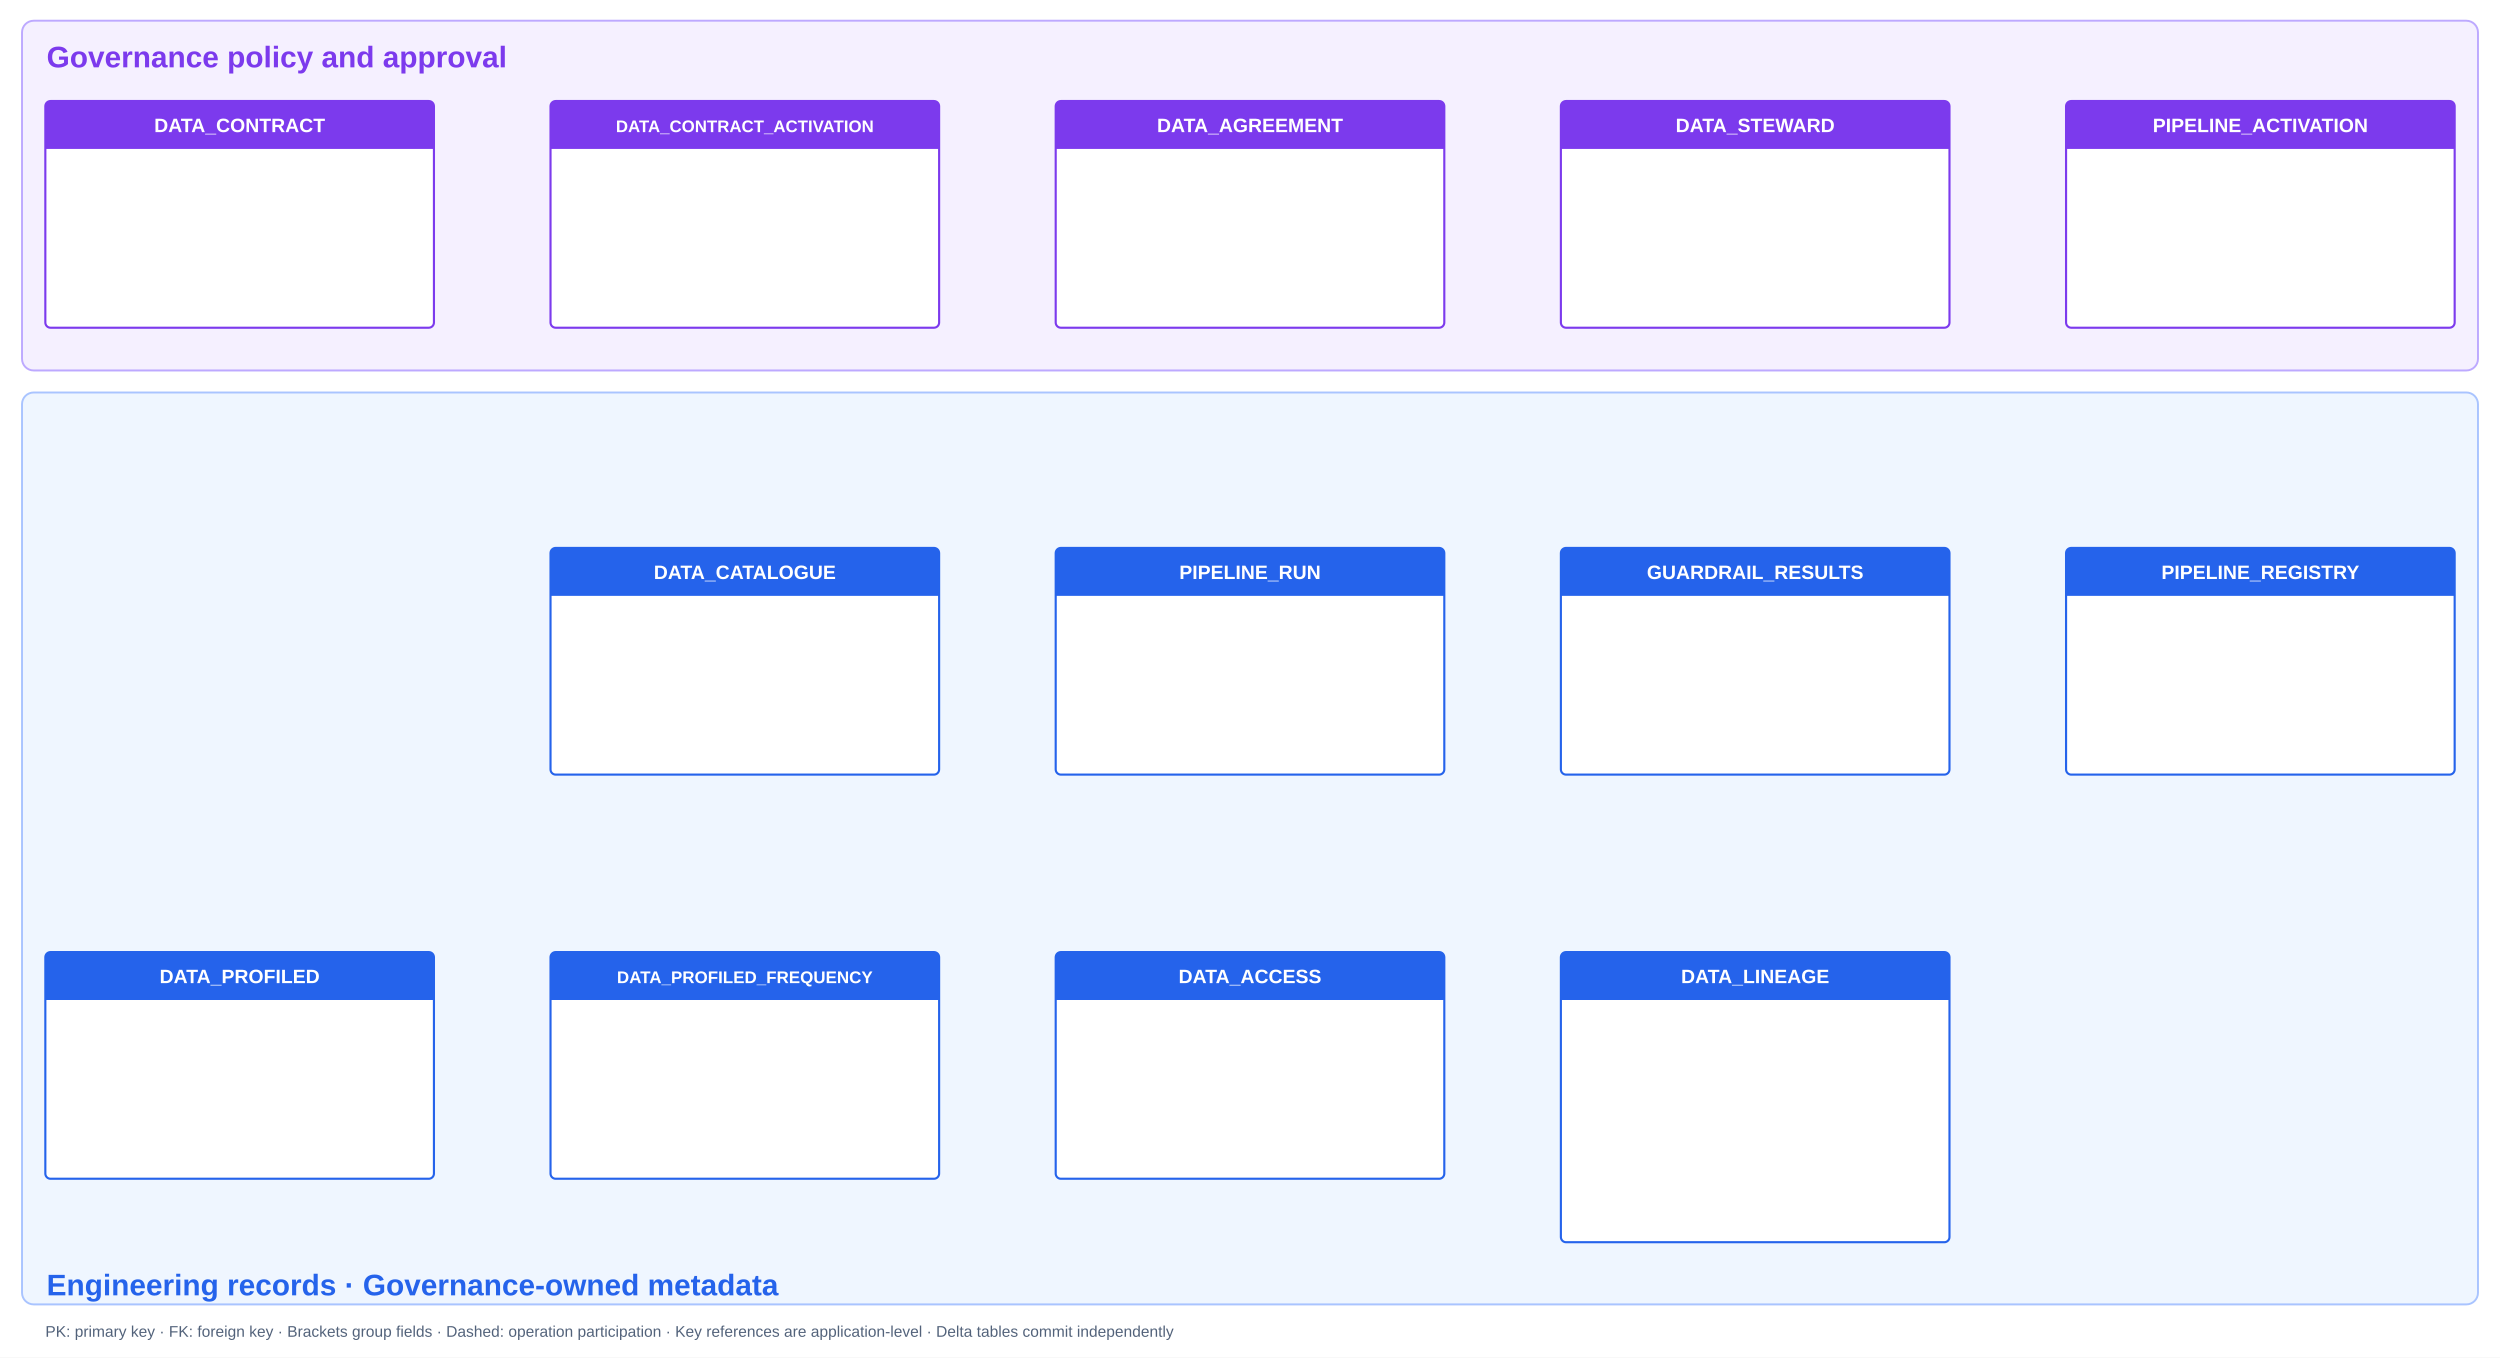
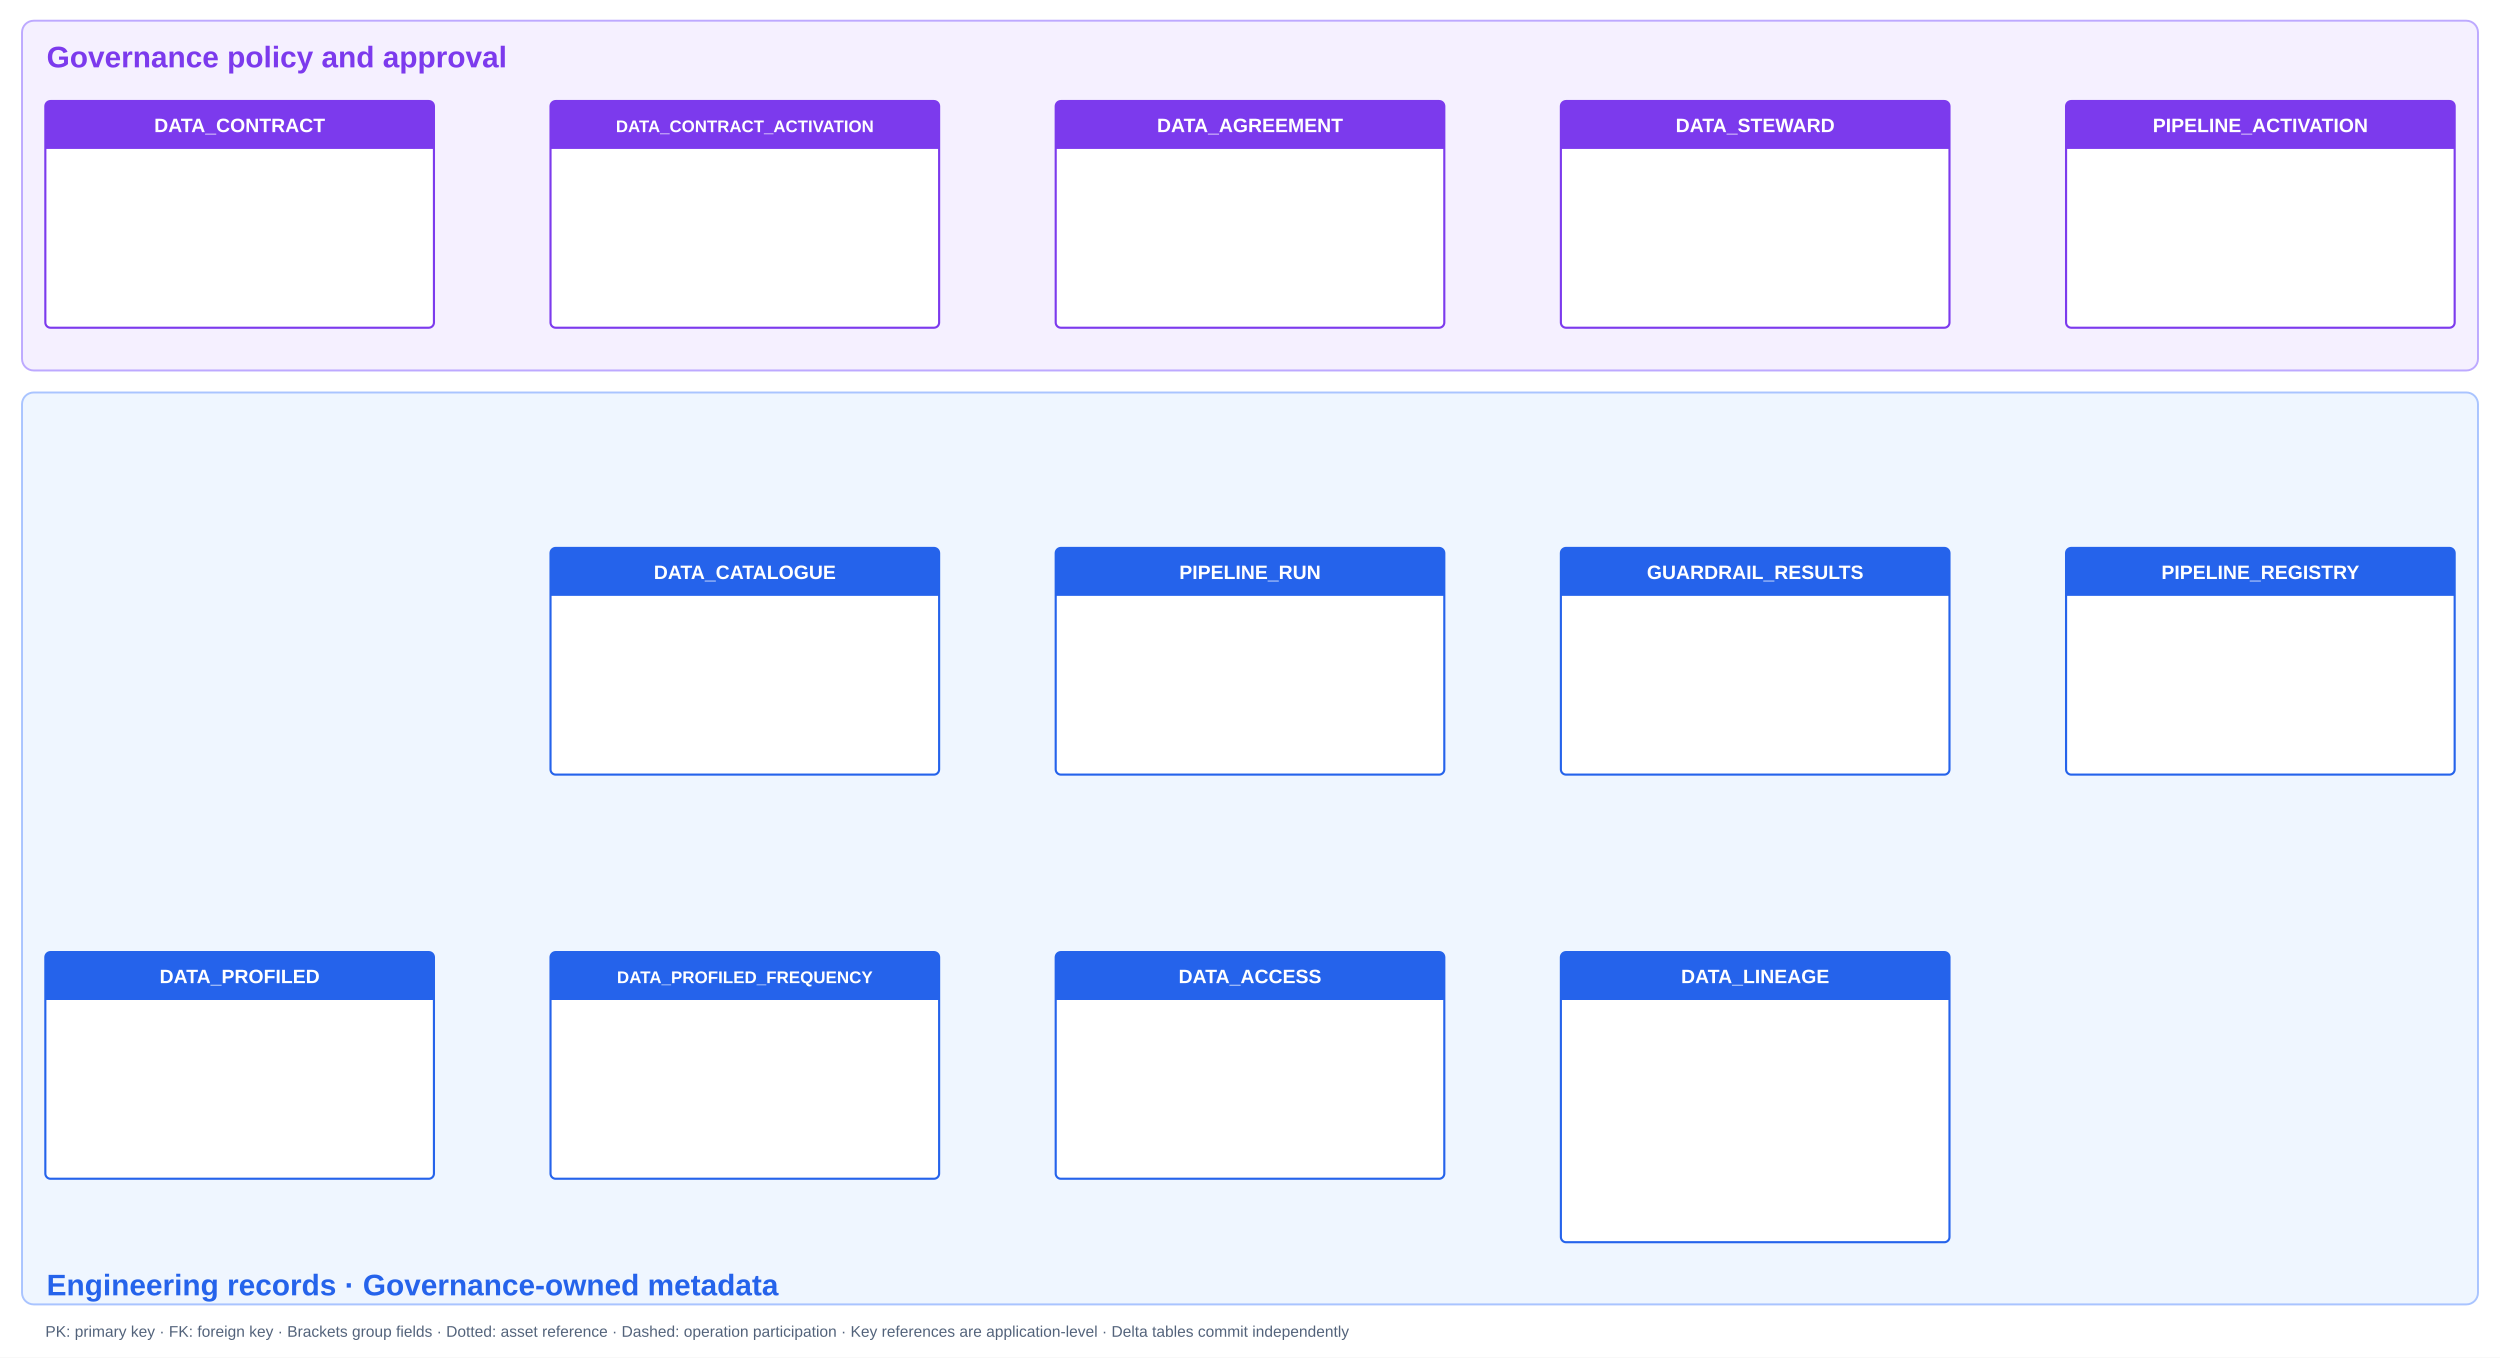
<svg xmlns="http://www.w3.org/2000/svg" xmlns:xlink="http://www.w3.org/1999/xlink" width="1930" height="1048" viewBox="0 0 1930 1048" role="img" aria-label="FabricOps metadata relationship diagram">
  <rect width="1930" height="1048" fill="#FFFFFF" />
  <rect x="17" y="16" width="1896" height="270" rx="9" fill="#F5F0FF" stroke="#BDA9FF" stroke-width="1.5" />
  <rect x="17" y="303" width="1896" height="704" rx="9" fill="#EFF6FF" stroke="#A9C4FF" stroke-width="1.5" />
  <text x="36" y="52" font-size="23" font-family="Segoe UI, Arial, sans-serif" font-weight="700" fill="#7C3AED">Governance policy and approval</text>
  <text x="36" y="1000" font-size="23" font-family="Segoe UI, Arial, sans-serif" font-weight="700" fill="#2563EB">Engineering records · Governance-owned metadata</text>
  <a xlink:href="https://voycepeh.github.io/FabricOps-Starter-Kit/reference/metadata/metadata_data_steward/" target="_blank">
    <rect x="1205" y="78" width="300" height="175" rx="4" fill="white" stroke="#7C3AED" stroke-width="1.65" />
    <path d="M1209 78H1501Q1505 78 1505 82V115H1205V82Q1205 78 1209 78Z" fill="#7C3AED" />
    <text x="1355" y="102" text-anchor="middle" font-size="15" font-weight="700" font-family="Segoe UI, Arial, sans-serif" fill="white">DATA_STEWARD</text>
  </a>
  <a xlink:href="https://voycepeh.github.io/FabricOps-Starter-Kit/reference/metadata/metadata_data_agreement/" target="_blank">
    <rect x="815" y="78" width="300" height="175" rx="4" fill="white" stroke="#7C3AED" stroke-width="1.65" />
    <path d="M819 78H1111Q1115 78 1115 82V115H815V82Q815 78 819 78Z" fill="#7C3AED" />
    <text x="965" y="102" text-anchor="middle" font-size="15" font-weight="700" font-family="Segoe UI, Arial, sans-serif" fill="white">DATA_AGREEMENT</text>
  </a>
  <a xlink:href="https://voycepeh.github.io/FabricOps-Starter-Kit/reference/metadata/metadata_data_contract_activation/" target="_blank">
    <rect x="425" y="78" width="300" height="175" rx="4" fill="white" stroke="#7C3AED" stroke-width="1.65" />
    <path d="M429 78H721Q725 78 725 82V115H425V82Q425 78 429 78Z" fill="#7C3AED" />
    <text x="575" y="102" text-anchor="middle" font-size="13" font-weight="700" font-family="Segoe UI, Arial, sans-serif" fill="white">DATA_CONTRACT_ACTIVATION</text>
  </a>
  <a xlink:href="https://voycepeh.github.io/FabricOps-Starter-Kit/reference/metadata/metadata_data_contract/" target="_blank">
    <rect x="35" y="78" width="300" height="175" rx="4" fill="white" stroke="#7C3AED" stroke-width="1.65" />
    <path d="M39 78H331Q335 78 335 82V115H35V82Q35 78 39 78Z" fill="#7C3AED" />
    <text x="185" y="102" text-anchor="middle" font-size="15" font-weight="700" font-family="Segoe UI, Arial, sans-serif" fill="white">DATA_CONTRACT</text>
  </a>
  <a xlink:href="https://voycepeh.github.io/FabricOps-Starter-Kit/reference/metadata/metadata_guardrail_results/" target="_blank">
    <rect x="1205" y="423" width="300" height="175" rx="4" fill="white" stroke="#2563EB" stroke-width="1.65" />
    <path d="M1209 423H1501Q1505 423 1505 427V460H1205V427Q1205 423 1209 423Z" fill="#2563EB" />
    <text x="1355" y="447" text-anchor="middle" font-size="15" font-weight="700" font-family="Segoe UI, Arial, sans-serif" fill="white">GUARDRAIL_RESULTS</text>
  </a>
  <a xlink:href="https://voycepeh.github.io/FabricOps-Starter-Kit/reference/metadata/metadata_pipeline_run/" target="_blank">
    <rect x="815" y="423" width="300" height="175" rx="4" fill="white" stroke="#2563EB" stroke-width="1.65" />
    <path d="M819 423H1111Q1115 423 1115 427V460H815V427Q815 423 819 423Z" fill="#2563EB" />
    <text x="965" y="447" text-anchor="middle" font-size="15" font-weight="700" font-family="Segoe UI, Arial, sans-serif" fill="white">PIPELINE_RUN</text>
  </a>
  <a xlink:href="https://voycepeh.github.io/FabricOps-Starter-Kit/reference/metadata/metadata_data_catalogue/" target="_blank">
    <rect x="425" y="423" width="300" height="175" rx="4" fill="white" stroke="#2563EB" stroke-width="1.65" />
    <path d="M429 423H721Q725 423 725 427V460H425V427Q425 423 429 423Z" fill="#2563EB" />
    <text x="575" y="447" text-anchor="middle" font-size="15" font-weight="700" font-family="Segoe UI, Arial, sans-serif" fill="white">DATA_CATALOGUE</text>
  </a>
  <a xlink:href="https://voycepeh.github.io/FabricOps-Starter-Kit/reference/metadata/metadata_data_profiled_frequency/" target="_blank">
    <rect x="425" y="735" width="300" height="175" rx="4" fill="white" stroke="#2563EB" stroke-width="1.65" />
    <path d="M429 735H721Q725 735 725 739V772H425V739Q425 735 429 735Z" fill="#2563EB" />
    <text x="575" y="759" text-anchor="middle" font-size="13.1" font-weight="700" font-family="Segoe UI, Arial, sans-serif" fill="white">DATA_PROFILED_FREQUENCY</text>
  </a>
  <a xlink:href="https://voycepeh.github.io/FabricOps-Starter-Kit/reference/metadata/metadata_data_profiled/" target="_blank">
    <rect x="35" y="735" width="300" height="175" rx="4" fill="white" stroke="#2563EB" stroke-width="1.65" />
    <path d="M39 735H331Q335 735 335 739V772H35V739Q35 735 39 735Z" fill="#2563EB" />
    <text x="185" y="759" text-anchor="middle" font-size="15" font-weight="700" font-family="Segoe UI, Arial, sans-serif" fill="white">DATA_PROFILED</text>
  </a>
  <a xlink:href="https://voycepeh.github.io/FabricOps-Starter-Kit/reference/metadata/metadata_data_access/" target="_blank">
    <rect x="815" y="735" width="300" height="175" rx="4" fill="white" stroke="#2563EB" stroke-width="1.65" />
    <path d="M819 735H1111Q1115 735 1115 739V772H815V739Q815 735 819 735Z" fill="#2563EB" />
    <text x="965" y="759" text-anchor="middle" font-size="15" font-weight="700" font-family="Segoe UI, Arial, sans-serif" fill="white">DATA_ACCESS</text>
  </a>
  <a xlink:href="https://voycepeh.github.io/FabricOps-Starter-Kit/reference/metadata/metadata_pipeline_activation/" target="_blank">
    <rect x="1595" y="78" width="300" height="175" rx="4" fill="white" stroke="#7C3AED" stroke-width="1.65" />
    <path d="M1599 78H1891Q1895 78 1895 82V115H1595V82Q1595 78 1599 78Z" fill="#7C3AED" />
    <text x="1745" y="102" text-anchor="middle" font-size="15" font-weight="700" font-family="Segoe UI, Arial, sans-serif" fill="white">PIPELINE_ACTIVATION</text>
  </a>
  <a xlink:href="https://voycepeh.github.io/FabricOps-Starter-Kit/reference/metadata/metadata_pipeline_registry/" target="_blank">
    <rect x="1595" y="423" width="300" height="175" rx="4" fill="white" stroke="#2563EB" stroke-width="1.65" />
    <path d="M1599 423H1891Q1895 423 1895 427V460H1595V427Q1595 423 1599 423Z" fill="#2563EB" />
    <text x="1745" y="447" text-anchor="middle" font-size="15" font-weight="700" font-family="Segoe UI, Arial, sans-serif" fill="white">PIPELINE_REGISTRY</text>
  </a>
  <a xlink:href="https://voycepeh.github.io/FabricOps-Starter-Kit/reference/metadata/metadata_data_lineage/" target="_blank">
    <rect x="1205" y="735" width="300" height="224" rx="4" fill="white" stroke="#2563EB" stroke-width="1.65" />
    <path d="M1209 735H1501Q1505 735 1505 739V772H1205V739Q1205 735 1209 735Z" fill="#2563EB" />
    <text x="1355" y="759" text-anchor="middle" font-size="15" font-weight="700" font-family="Segoe UI, Arial, sans-serif" fill="white">DATA_LINEAGE</text>
  </a>
-   <text x="35" y="1032" font-size="12" font-family="Segoe UI, Arial, sans-serif" fill="#52627A">PK: primary key · FK: foreign key · Brackets group fields · Dashed: operation participation · Key references are application-level · Delta tables commit independently</text>
+   <text x="35" y="1032" font-size="12" font-family="Segoe UI, Arial, sans-serif" fill="#52627A">PK: primary key · FK: foreign key · Brackets group fields · Dotted: asset reference · Dashed: operation participation · Key references are application-level · Delta tables commit independently</text>
</svg>
